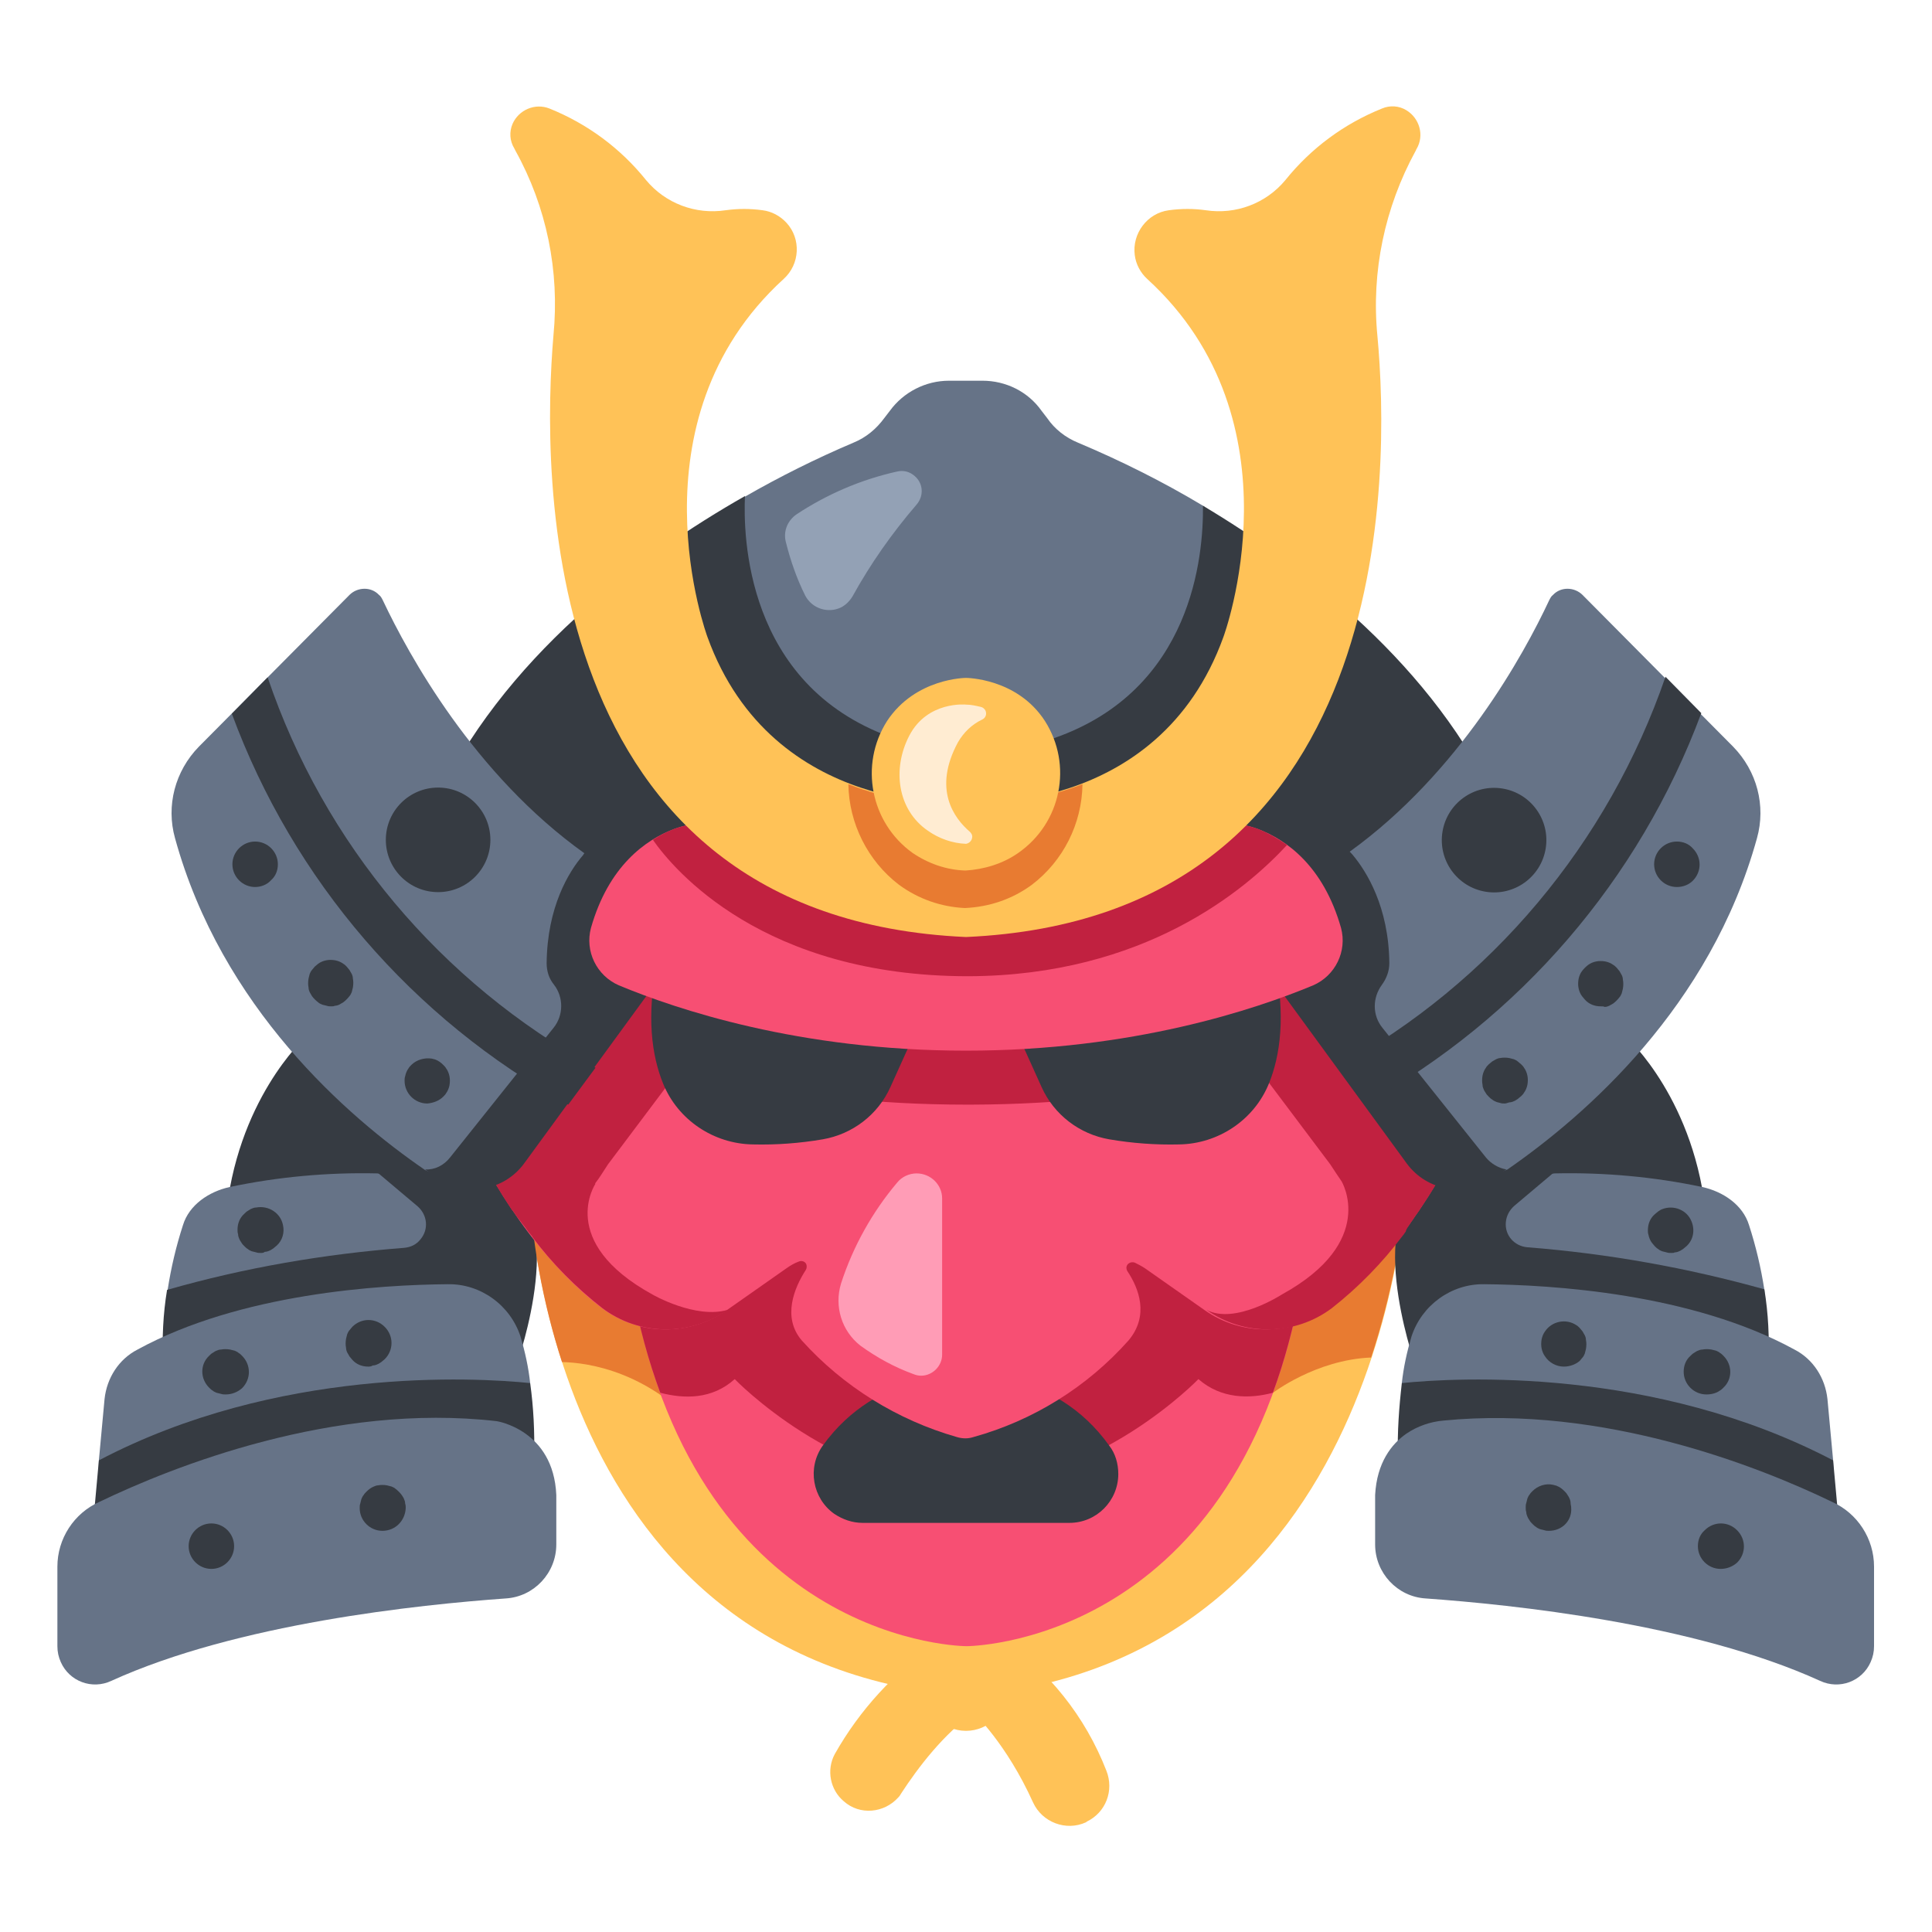
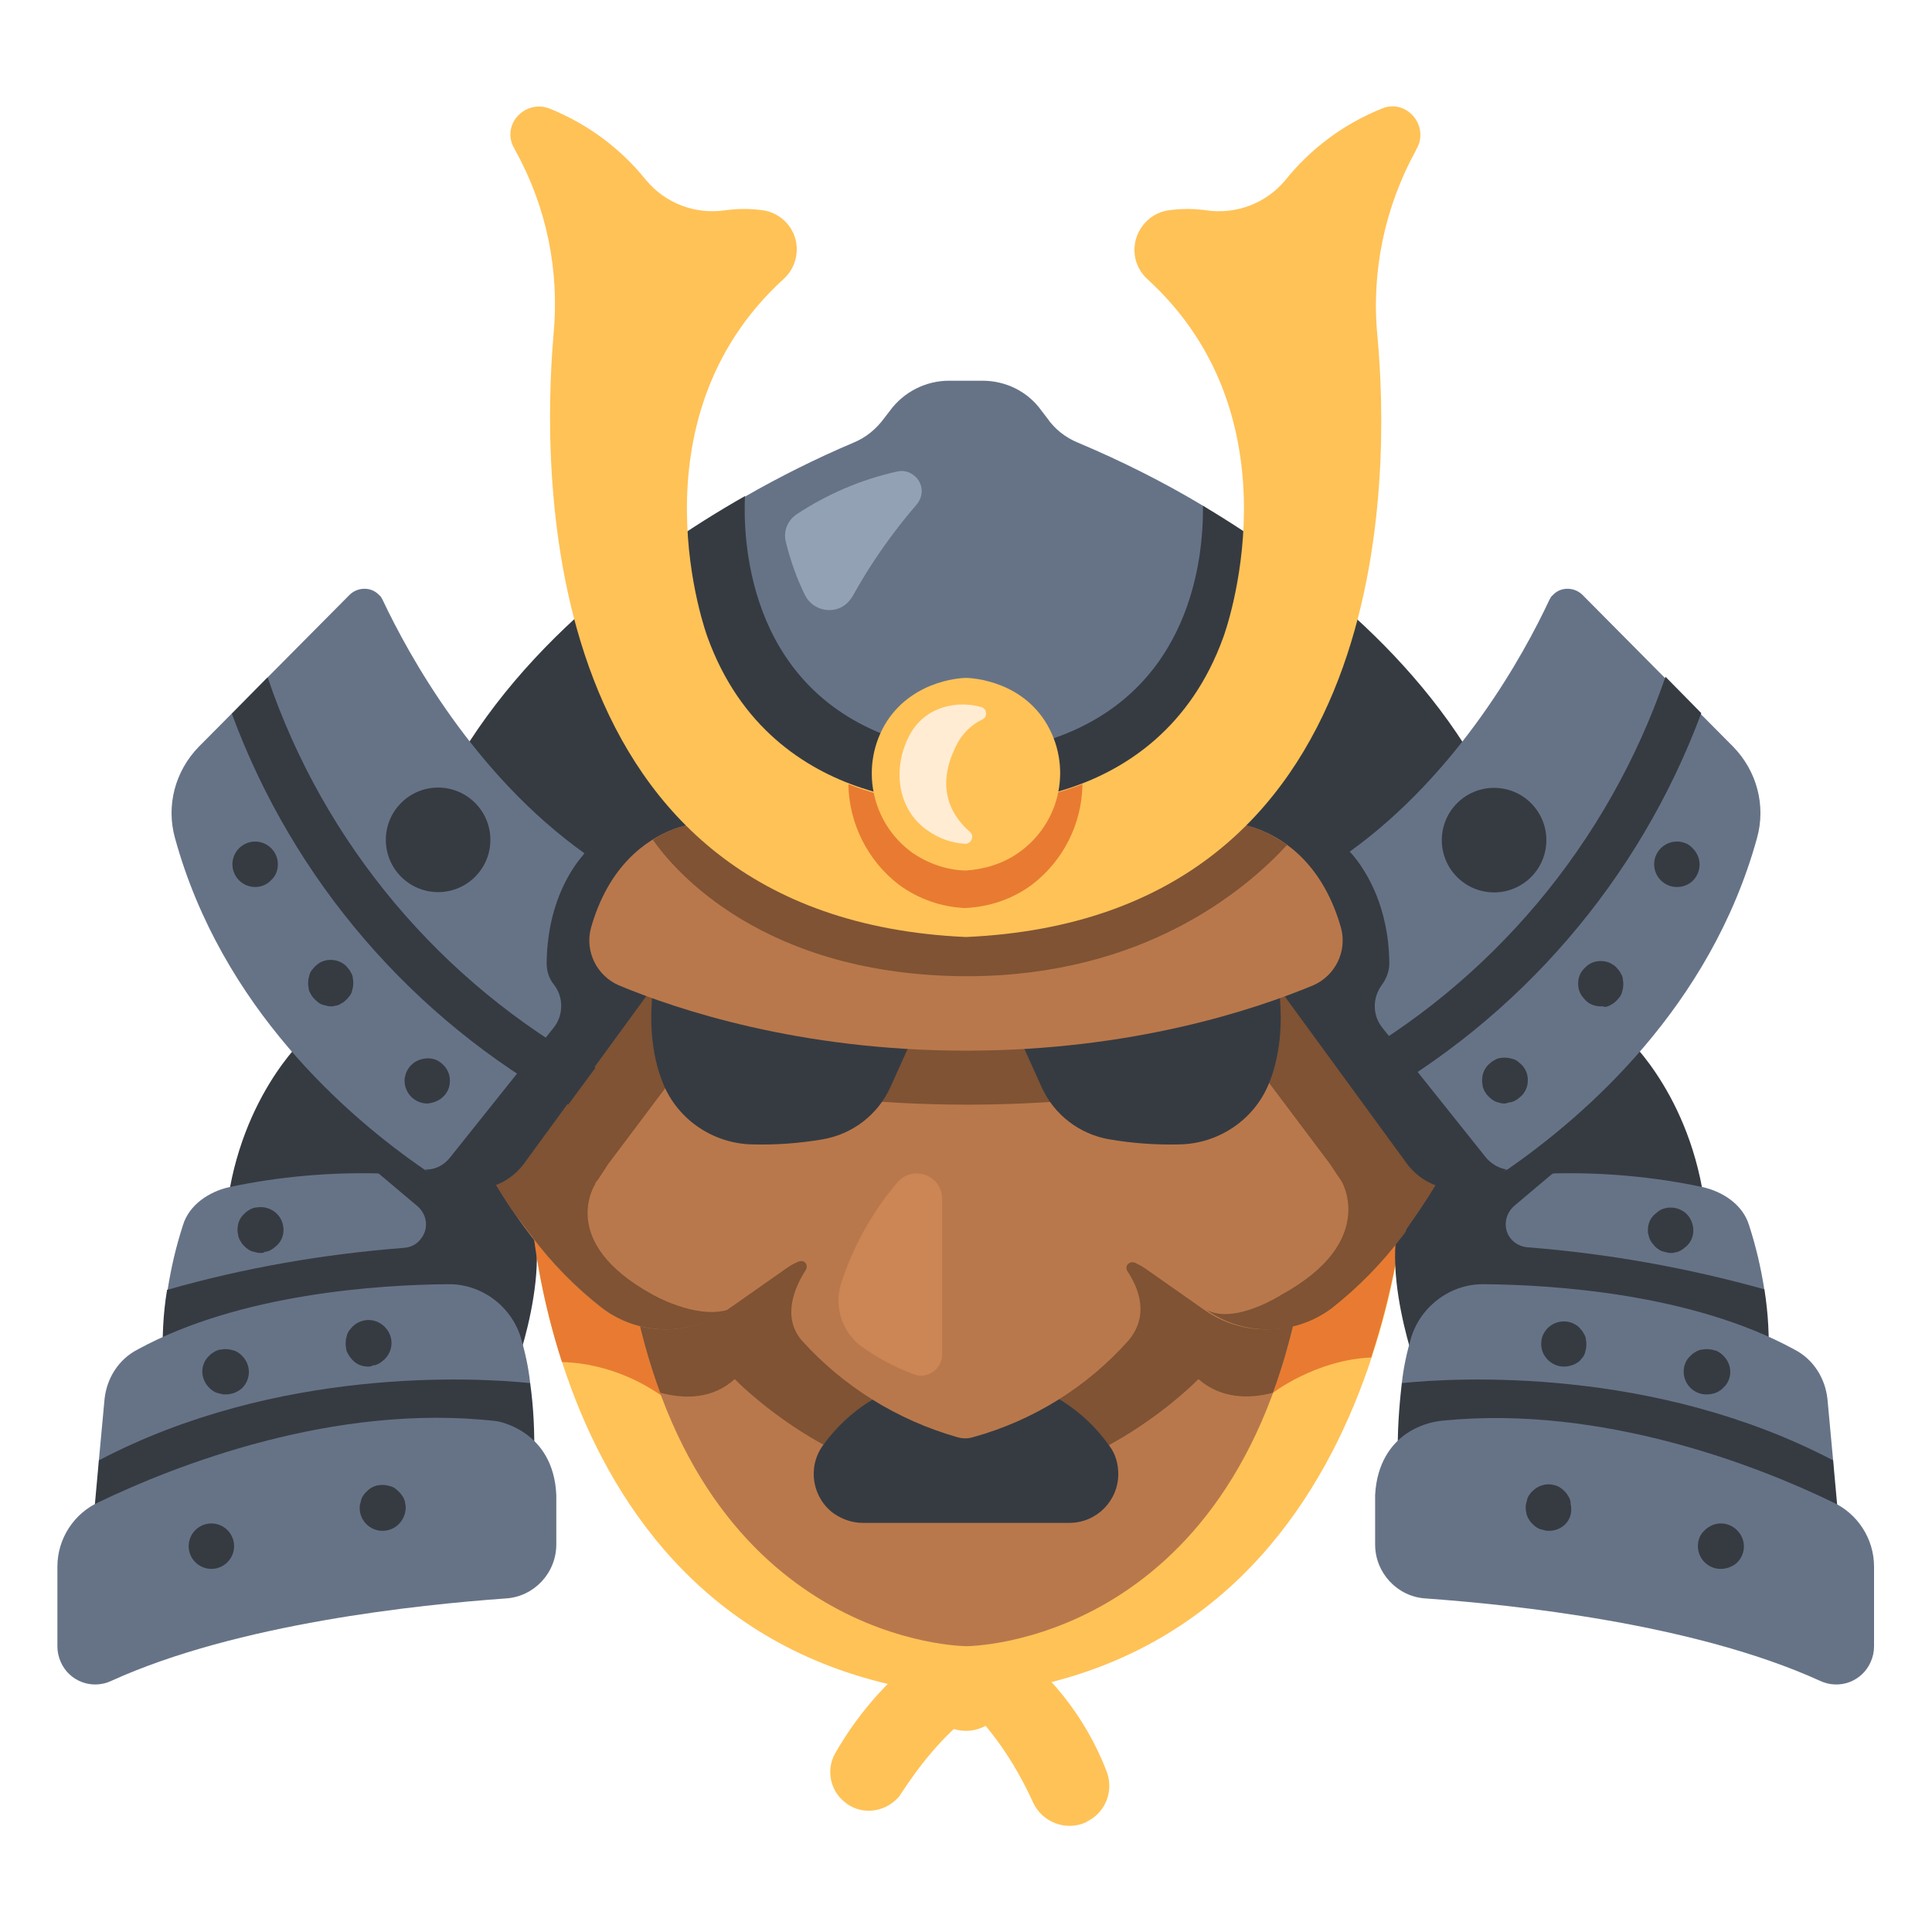
<svg xmlns="http://www.w3.org/2000/svg" version="1.1" id="icons" x="0px" y="0px" width="340px" height="340px" viewBox="0 0 340 340" style="enable-background:new 0 0 340 340;" xml:space="preserve">
  <style type="text/css">
	.st0{fill:#FFC257;}
	.st1{fill:#667387;}
	.st2{fill:#363B42;}
	.st3{fill:#E87B31;}
- 	.st4{fill:#F74F73;}
- 	.st5{fill:#C12140;}
+ 	.st4{fill:#B9784B;}
+ 	.st5{fill:#7F5334;}
	.st6{fill:#FFECD2;}
	.st7{fill:#93A1B5;}
- 	.st8{fill:#FF9CB6;}
+ 	.st8{fill:#CC8554;}
</style>
  <path class="st0" d="M171.4,301.5c0,0,5.7,5.3,10.4,15.7c1.6,3.5,5.8,5.1,9.3,3.5c0,0,0.1,0,0.1-0.1l0,0c3.4-1.6,4.9-5.5,3.5-9  c-3.7-9.5-10.2-17.7-18.7-23.4L171.4,301.5z" />
  <path class="st0" d="M164.7,289.2c-7.3,5.1-13.4,11.7-17.8,19.5c-1.5,2.8-0.8,6.3,1.6,8.3l0,0c2.8,2.5,7.1,2.1,9.6-0.7  c0.2-0.2,0.4-0.5,0.5-0.7c3-4.6,7.5-10.5,12.8-14.2L164.7,289.2z" />
  <path class="st0" d="M234.6,208.3L170,277.7l-64.6-69.4L93,207.1c0,0,1,85.1,77,91.4c76-6.2,77.8-93.7,77.8-93.7L234.6,208.3z" />
  <path class="st0" d="M170,272.4L170,272.4c4,0,7.3,3.3,7.3,7.3v17.6c0,4-3.3,7.3-7.3,7.3l0,0c-4,0-7.3-3.3-7.3-7.3v-17.6  C162.7,275.7,166,272.4,170,272.4z" />
  <path class="st1" d="M189.7,77.9c-2.2-0.9-4.1-2.4-5.4-4.3l-1-1.3c-2.4-3.4-6.3-5.3-10.4-5.3h-5.9c-4.1,0-8,2-10.4,5.3l-1,1.3  c-1.4,1.9-3.2,3.4-5.4,4.3c-6.6,2.8-13,6-19.1,9.5c0,0-41.4,29.5-53.4,55.9c0,0,20.3,32.9,92.3,32.9s92.9-33.4,92.9-33.4  C251.6,117.7,211.7,89,211.7,89C204.7,84.8,197.3,81.1,189.7,77.9z" />
  <path class="st2" d="M211.7,89c0.1,8.7-1.8,32.4-26.2,40.9c-9.3,3.2-19.5,3.2-28.8-0.2c-25.6-9.3-25.9-35.6-25.6-42.4  c-18.3,10.4-42.9,28.5-54.9,54.9c0,0,21.8,33.9,93.8,33.9s93.8-33.9,93.8-33.9C252.4,117.2,229.6,99.7,211.7,89z" />
  <path class="st2" d="M53.6,182.7c0,0-12.1,11-13.9,32h58.2C97.9,214.7,71.2,183,53.6,182.7z" />
  <path class="st1" d="M87.3,208.6l-20.9-2.1c-8.7-0.2-17.5,0.6-26,2.4c-3.6,0.8-7.1,3.1-8.2,6.7c-1.2,3.7-2.1,7.5-2.7,11.4  c0,0-0.3,8.4-0.1,12.8h60.5C89.9,239.8,100.2,213.1,87.3,208.6z" />
  <path class="st2" d="M87.8,208c-7.1-1-14.2-1.5-21.3-1.6l7,5.9c1.7,1.5,2,4,0.5,5.8c-0.7,0.9-1.7,1.4-2.9,1.5  c-14.1,1.1-28.1,3.5-41.7,7.4c-0.7,4.2-0.9,8.6-0.7,12.8h62.3C91.1,239.8,100.6,212.5,87.8,208z" />
  <path class="st1" d="M93.3,256.4l0-13c-0.3-2.8-0.9-5.5-1.7-8.2c-1.8-5.5-7-9.3-12.8-9.2c-11.9,0.1-36.5,1.6-54.6,11.5  c-3.3,1.7-5.4,5-5.8,8.7l-1,10.8l-0.2,11.2L93.3,256.4z" />
  <path class="st2" d="M93.3,243.4c-9.8-1-44.5-2.9-75.9,13.6l-1,11L94,256.3C94.1,252,93.9,247.7,93.3,243.4z" />
  <path class="st3" d="M223.9,245.2c0,0,7.6-5.9,17.4-6.3c3.6-11,5.8-22.4,6.4-34l-13.2,3.5L193,253h21.6L223.9,245.2z" />
  <path class="st3" d="M105.4,208.3L93,207.1c0.5,11.1,2.5,22.1,5.9,32.6c4.6,0.1,15.8,1.6,25.5,13.3H147L105.4,208.3z" />
  <path class="st1" d="M87.4,250.1c0,0,10,1.5,10.5,13v8.7c0,5-3.9,9.2-8.9,9.5c-15.3,1.1-47.2,4.4-69.4,14.5  c-3.4,1.6-7.4,0.1-8.9-3.3c-0.4-0.9-0.6-1.8-0.6-2.8v-14c0-4.9,2.9-9.4,7.4-11.4C30.4,258.1,58.7,246.8,87.4,250.1z" />
  <path class="st4" d="M210,212.5H130l-18.6,15.1c11.8,62.1,58.7,62.1,58.7,62.1s46.9,0,58.7-62.1L210,212.5z" />
  <path class="st5" d="M170,212.5h-40l-18.6,15.1c1.1,5.9,2.7,11.8,4.8,17.5c4.2,1.1,9.1,1.2,13.1-2.4c0,0,17.9,18.6,40.8,18.6  s40.8-18.6,40.8-18.6c4,3.5,9,3.5,13.1,2.4c2.1-5.7,3.6-11.5,4.8-17.5L210,212.5H170z" />
  <path class="st2" d="M195.2,254.4c-9.7-13.6-25.2-12.5-25.2-12.5s-15.5-1-25.2,12.5c-2.8,3.9-1.8,9.3,2,12c1.5,1,3.2,1.6,5,1.6h36.4  c4.8,0,8.6-3.9,8.6-8.6C196.8,257.6,196.3,255.8,195.2,254.4L195.2,254.4z" />
  <path class="st2" d="M286.4,182.7c0,0,12.1,11,13.9,32h-58.2C242.1,214.7,268.8,183,286.4,182.7z" />
  <path class="st1" d="M252.7,208.6l20.9-2.1c8.7-0.2,17.5,0.6,26,2.4c3.6,0.8,7.1,3.1,8.2,6.7c1.2,3.7,2.1,7.5,2.7,11.4  c0,0,0.5,8.4,0.2,12.8h-61.1C249.6,239.8,239.8,213.1,252.7,208.6z" />
  <path class="st2" d="M310.5,226.9c-13.6-3.8-27.6-6.3-41.7-7.4c-2.3-0.2-4-2.1-3.8-4.4c0.1-1.1,0.6-2.1,1.5-2.9l7-5.9  c-7.1,0.1-14.3,0.6-21.3,1.6c-12.8,4.5-3.3,31.8-3.3,31.8h62.3C311.4,235.5,311.2,231.2,310.5,226.9z" />
  <path class="st1" d="M246.7,256.4l0-13c0.3-2.8,0.9-5.5,1.7-8.2c1.8-5.5,7-9.3,12.8-9.2c11.9,0.1,36.5,1.6,54.6,11.5  c3.3,1.7,5.4,5,5.8,8.7l1,10.8l0.3,10.9L246.7,256.4z" />
  <path class="st2" d="M322.6,257c-31.5-16.5-66.1-14.6-75.9-13.6c-0.5,4.3-0.8,8.6-0.7,12.9l77.6,11.7L322.6,257z" />
  <path class="st4" d="M230.5,167.4l-60.5,8.8l-60.5-8.8l-25.4,35.2c0,0,8,17.1,21.8,27.6c6.5,4.9,15.4,5,22.1,0.3l10.4-7.3  c0.7-0.5,1.4-0.9,2.2-1.2c0.5-0.2,1.1,0,1.3,0.5c0.1,0.3,0.1,0.7-0.1,1c-2,3.1-4.2,8.3-0.7,12.4c7.3,8.1,16.8,14,27.3,17  c1,0.3,2,0.3,2.9,0c10.5-2.9,20-8.8,27.3-17c3.7-4.4,1.8-9.2-0.2-12.2c-0.3-0.5-0.2-1.1,0.3-1.4c0.3-0.2,0.7-0.2,1-0.1  c0.6,0.3,1.2,0.6,1.8,1l10.4,7.3c6.6,4.7,15.6,4.6,22.1-0.3c13.8-10.4,21.8-27.6,21.8-27.6L230.5,167.4z" />
  <path class="st5" d="M248.2,215.3c0.1-0.2,0.3-0.4,0.4-0.6c0.4-0.6,0.8-1.2,1.2-1.7c0-0.1,0.1-0.1,0.1-0.2l0,0  c2.2-3.2,4.2-6.6,5.9-10.2l-25.3-35.2l-60.5,8.8l-60.5-8.8l-25.4,35.2c1.7,3.5,3.7,6.9,5.9,10.2l0,0c0,0.1,0.1,0.2,0.2,0.2  c0.4,0.6,0.8,1.2,1.3,1.8c0.1,0.1,0.2,0.2,0.3,0.4c0.4,0.5,0.8,1,1.2,1.6c0.2,0.2,0.3,0.4,0.5,0.6c0.1,0.1,0.2,0.2,0.2,0.3h0  c3.5,4.7,7.7,8.9,12.3,12.5c6.5,4.9,15.4,5,22.1,0.3c-5.7,1.7-13.3-2.7-13.3-2.7c-16.9-9.3-10-19.5-10-19.5l-0.1,0  c0.8-1,1.5-2.2,2.3-3.4l13.3-17.7c0,0,16.3,7.2,50,7.2l0,0h0.5l0,0c33.6-0.1,50-7.2,50-7.2l13.3,17.7c0.7,1.1,1.4,2.1,2,3h0  c0,0,6.4,10.6-10.5,19.9c0,0-8.3,5.4-13.3,2.7c6.6,4.7,15.6,4.6,22.1-0.3c4.7-3.7,8.9-8,12.5-12.8l0,0c0,0,0.1-0.1,0.1-0.1  c0.1-0.2,0.3-0.4,0.4-0.6C247.5,216.2,247.9,215.8,248.2,215.3z" />
  <path class="st2" d="M224.3,169.1c2,9.7,1,16.7-1,21.6c-2.6,6.4-8.9,10.6-15.8,10.7c-4.1,0.1-8.2-0.2-12.3-0.9  c-5.2-0.9-9.7-4.3-11.9-9.2l-5.1-11.3l0.2-5.1l45.8-6.6V169.1z" />
  <path class="st1" d="M272.6,105.7c-4.4,9.4-15.8,30.3-35.1,44.2c0,0-11.3,10-19.5,12.4l30.6,41.5c3.5,4.7,8.7,6.6,13.6,3.4  c1-0.5,2-1,3.1-1.4c13.7-9.5,35.7-28.6,43.9-58.3c1.6-5.7,0-11.8-4.2-16.1l-26.5-26.7c-1.4-1.4-3.8-1.5-5.2,0  C273,104.9,272.8,105.3,272.6,105.7z" />
  <ellipse transform="matrix(0.1602 -0.9871 0.9871 0.1602 74.9238 383.6803)" class="st2" cx="262.9" cy="147.8" rx="9.2" ry="9.2" />
  <path class="st1" d="M254,250c-2.3,0.2-4.6,1-6.5,2.3c-2.6,1.8-5.2,5.1-5.5,10.8v8.7c0,5,3.9,9.2,8.9,9.5  c15.3,1.1,47.2,4.4,69.4,14.5c3.4,1.6,7.4,0.1,8.9-3.3c0.4-0.9,0.6-1.8,0.6-2.8v-14c0-4.9-2.9-9.4-7.4-11.4  C309.8,258.2,282.2,247.2,254,250z" />
  <path class="st2" d="M115.7,169.1c-2,9.7-1,16.7,1,21.6c2.6,6.4,8.9,10.6,15.8,10.7c4.1,0.1,8.2-0.2,12.3-0.9  c5.2-0.9,9.7-4.3,11.9-9.2l5.1-11.3l-0.2-5.1l-45.8-6.6L115.7,169.1z" />
  <path class="st1" d="M67.4,105.7c4.5,9.5,16,30.6,35.5,44.5c0,0,11.4,9.4,19.4,11.8l-30.9,42.3c-3.5,4.7-9.2,5.9-14.1,2.7l-2.5-1.1  c-13.7-9.4-35.8-28.6-44-58.4c-1.6-5.7,0-11.8,4.2-16.1l26.5-26.7c1.4-1.4,3.8-1.5,5.2,0C67,104.9,67.2,105.3,67.4,105.7z" />
  <circle class="st2" cx="77.1" cy="147.8" r="9.2" />
  <path class="st2" d="M77.3,207.5c4.9,3.2,11.4,2,14.9-2.7l32.2-44.1c-7.7-2.3-15-5.9-21.5-10.6c-0.1,0.1-0.2,0.2-0.3,0.4  c-2.5,2.9-6.3,9.1-6.4,19c0,1.4,0.4,2.7,1.3,3.8c1.7,2.2,1.7,5.4-0.1,7.6l-18.2,22.8c-1.1,1.4-2.7,2.2-4.4,2.1  C75.7,206.4,76.5,207,77.3,207.5z" />
  <path class="st2" d="M261.5,203.7l-18.2-22.8c-1.8-2.2-1.8-5.3-0.1-7.6c0.8-1.1,1.3-2.4,1.3-3.8c-0.1-9.9-4-16.1-6.4-19  c-0.2-0.2-0.4-0.5-0.7-0.7c-6.6,4.9-14.1,8.5-22,10.9l32.2,44.1c3.5,4.7,10,5.9,14.9,2.7c0.8-0.5,1.7-1.1,2.6-1.7  C263.8,205.6,262.4,204.8,261.5,203.7z" />
  <path class="st4" d="M236,163.3c-3.1-10.9-9.6-15.5-14.6-17.4c-3.2-1.2-6.7-1.3-9.9-0.3l-41.5,13l-41.5-13c-3.2-1-6.7-0.9-9.9,0.3  c-5,1.9-11.5,6.5-14.6,17.4c-1.1,4.1,1,8.4,4.9,10.1c10.1,4.2,31.7,11.5,61.1,11.5s51-7.3,61.1-11.5  C235,171.7,237.1,167.4,236,163.3z" />
  <path class="st5" d="M226.5,148.7c-1.6-1.1-3.3-2.1-5.1-2.8c-3.2-1.2-6.7-1.3-9.9-0.3l-41.5,13l-41.5-13c-3.2-1-6.7-0.9-9.9,0.3  c-1.3,0.5-2.5,1.1-3.7,1.9c3.7,5.3,19.4,24,55.5,24C201.4,171.7,219.2,156.6,226.5,148.7z" />
  <path class="st0" d="M243.2,19.1c-6.7,2.7-12.5,7-17,12.6c-3.4,4.1-8.7,6.1-14,5.3c-2.1-0.3-4.3-0.3-6.5,0c-3.8,0.5-6.5,4.1-6,7.9  c0.2,1.6,1,3.1,2.2,4.2c27.5,25.1,13.4,63,13.4,63c-11.5,31.9-45.4,29.2-45.4,29.2s-33.9,2.6-45.4-29.2c0,0-14.1-37.9,13.4-63  c2.9-2.6,3.1-7.1,0.5-9.9c-1.1-1.2-2.6-2-4.2-2.2c-2.2-0.3-4.3-0.3-6.5,0c-5.3,0.8-10.6-1.2-14-5.3c-4.5-5.6-10.3-9.9-17-12.6  c-2.5-1-5.4,0.2-6.5,2.7c-0.6,1.4-0.5,3,0.3,4.3l0.2,0.4c5.5,9.9,7.8,21.2,6.7,32.5C95.4,82.6,94,161.5,170,164.9  c76-3.4,74.6-82.2,72.4-105.8c-1.1-11.3,1.3-22.6,6.7-32.5c0.1-0.1,0.1-0.3,0.2-0.4c1.4-2.4,0.5-5.4-1.8-6.8  C246.2,18.6,244.6,18.5,243.2,19.1z" />
  <path class="st3" d="M181.6,155.7c5.5-4.2,8.8-10.7,8.9-17.7c-6.5,2.5-13.5,3.7-20.6,3.5c-7,0.3-14-0.9-20.6-3.5  c0.1,6.9,3.4,13.5,8.9,17.7c3.4,2.5,7.4,3.9,11.6,4.1C174.2,159.6,178.2,158.2,181.6,155.7z" />
  <path class="st2" d="M295.1,156.1c-2.2,0-4-1.8-4-4s1.8-4,4-4c1.1,0,2.1,0.4,2.8,1.2c1.6,1.6,1.6,4.1,0,5.7  C297.2,155.7,296.2,156.1,295.1,156.1z" />
  <path class="st2" d="M281.7,177.1c-1.1,0-2.1-0.4-2.8-1.2c-0.2-0.2-0.3-0.4-0.5-0.6c-0.3-0.4-0.5-0.9-0.6-1.4c-0.1-0.5-0.1-1,0-1.6  c0.1-0.5,0.3-1,0.6-1.4c0.3-0.4,0.7-0.8,1.1-1.1c0.4-0.3,0.9-0.5,1.4-0.6c0.5-0.1,1-0.1,1.6,0c0.5,0.1,1,0.3,1.4,0.6  c0.2,0.1,0.4,0.3,0.6,0.5c0.2,0.2,0.3,0.4,0.5,0.6c0.1,0.2,0.3,0.5,0.4,0.7c0.1,0.2,0.2,0.5,0.2,0.8c0.1,0.5,0.1,1,0,1.6  c-0.1,0.3-0.1,0.5-0.2,0.8c-0.1,0.2-0.2,0.5-0.4,0.7c-0.3,0.4-0.7,0.8-1.1,1.1c-0.2,0.1-0.5,0.3-0.7,0.4c-0.2,0.1-0.5,0.2-0.8,0.2  C282.2,177.1,282,177.1,281.7,177.1z" />
  <path class="st2" d="M264.8,194.2c-0.3,0-0.5,0-0.8-0.1c-0.3-0.1-0.5-0.1-0.7-0.2c-0.2-0.1-0.5-0.2-0.7-0.4  c-0.2-0.1-0.4-0.3-0.6-0.5c-0.2-0.2-0.4-0.4-0.5-0.6c-0.1-0.2-0.3-0.4-0.4-0.7c-0.1-0.2-0.2-0.5-0.2-0.8c-0.1-0.5-0.1-1,0-1.6  c0.1-0.5,0.3-1,0.6-1.4c0.1-0.2,0.3-0.4,0.5-0.6c0.2-0.2,0.4-0.3,0.6-0.5c0.2-0.1,0.5-0.3,0.7-0.4c0.2-0.1,0.5-0.2,0.7-0.2  c0.5-0.1,1.1-0.1,1.6,0c0.3,0.1,0.5,0.1,0.8,0.2c0.2,0.1,0.5,0.2,0.7,0.4c0.2,0.2,0.4,0.3,0.6,0.5c0.2,0.2,0.4,0.4,0.5,0.6  c0.3,0.4,0.5,0.9,0.6,1.4c0.1,0.5,0.1,1,0,1.6c-0.1,0.5-0.3,1-0.6,1.4c-0.1,0.2-0.3,0.4-0.5,0.6c-0.2,0.2-0.4,0.3-0.6,0.5  c-0.2,0.1-0.4,0.3-0.7,0.4c-0.2,0.1-0.5,0.2-0.8,0.2C265.3,194.1,265,194.2,264.8,194.2z" />
  <path class="st2" d="M294.1,220.5c-0.3,0-0.5,0-0.8-0.1c-0.3-0.1-0.5-0.1-0.8-0.2c-0.2-0.1-0.5-0.2-0.7-0.4  c-0.2-0.1-0.4-0.3-0.6-0.5c-0.2-0.2-0.3-0.4-0.5-0.6c-0.3-0.4-0.5-0.9-0.6-1.4c-0.1-0.3-0.1-0.5-0.1-0.8c0-1.1,0.4-2.1,1.2-2.8  c0.2-0.2,0.4-0.3,0.6-0.5c0.2-0.1,0.4-0.3,0.7-0.4c2-0.8,4.4,0.1,5.2,2.2c0.6,1.5,0.3,3.2-0.9,4.3c-0.2,0.2-0.4,0.3-0.6,0.5  c-0.2,0.1-0.4,0.3-0.7,0.4c-0.2,0.1-0.5,0.2-0.8,0.2C294.6,220.5,294.4,220.5,294.1,220.5z" />
  <path class="st2" d="M300.3,245.4c-2.2,0-4-1.8-4-4c0-1.1,0.4-2.1,1.2-2.8c0.2-0.2,0.4-0.4,0.6-0.5c0.2-0.1,0.4-0.3,0.7-0.4  c0.2-0.1,0.5-0.2,0.8-0.2c0.5-0.1,1-0.1,1.6,0c0.3,0.1,0.5,0.1,0.8,0.2c0.2,0.1,0.5,0.2,0.7,0.4c0.2,0.1,0.4,0.3,0.6,0.5  c1.6,1.6,1.6,4.1,0,5.6c-0.2,0.2-0.4,0.4-0.6,0.5c-0.4,0.3-0.9,0.5-1.4,0.6C300.8,245.4,300.5,245.4,300.3,245.4z" />
  <path class="st2" d="M275.2,240.5c-1.3,0-2.6-0.7-3.3-1.8c-0.3-0.4-0.5-0.9-0.6-1.4c-0.1-0.5-0.1-1,0-1.6c0.1-0.5,0.3-1,0.6-1.4  c1.2-1.8,3.7-2.3,5.5-1.1c0.2,0.1,0.4,0.3,0.6,0.5c0.2,0.2,0.3,0.4,0.5,0.6c0.1,0.2,0.3,0.5,0.4,0.7c0.1,0.2,0.2,0.5,0.2,0.8  c0.1,0.5,0.1,1,0,1.6c-0.1,0.3-0.1,0.5-0.2,0.8c-0.1,0.2-0.2,0.5-0.4,0.7c-0.2,0.2-0.3,0.4-0.5,0.6  C277.3,240.1,276.3,240.5,275.2,240.5z" />
  <path class="st2" d="M272.6,269.4c-0.3,0-0.5,0-0.8-0.1c-0.3-0.1-0.5-0.1-0.8-0.2c-0.2-0.1-0.5-0.2-0.7-0.4  c-0.2-0.1-0.4-0.3-0.6-0.5c-0.2-0.2-0.4-0.4-0.5-0.6c-0.1-0.2-0.3-0.4-0.4-0.7c-0.1-0.2-0.2-0.5-0.2-0.8c-0.1-0.3-0.1-0.5-0.1-0.8  c0-0.3,0-0.5,0.1-0.8c0.1-0.3,0.1-0.5,0.2-0.8c0.1-0.2,0.2-0.5,0.4-0.7c0.1-0.2,0.3-0.4,0.5-0.6c0.9-0.9,2.3-1.4,3.6-1.1  c0.3,0.1,0.5,0.1,0.7,0.2c0.5,0.2,0.9,0.5,1.3,0.9c0.2,0.2,0.4,0.4,0.5,0.6c0.1,0.2,0.3,0.4,0.4,0.7c0.1,0.2,0.2,0.5,0.2,0.8  c0,0.3,0.1,0.5,0.1,0.8C276.7,267.6,274.9,269.4,272.6,269.4C272.7,269.4,272.7,269.4,272.6,269.4L272.6,269.4z" />
  <path class="st2" d="M302.8,276.1c-2.2,0-4-1.8-4-4c0-1.1,0.4-2.1,1.2-2.8c1.6-1.6,4.1-1.6,5.7,0c1.6,1.6,1.6,4.1,0,5.7  C304.9,275.7,303.9,276.1,302.8,276.1z" />
  <path class="st2" d="M45.9,220.5c-0.3,0-0.5,0-0.8-0.1c-0.3-0.1-0.5-0.1-0.8-0.2c-0.2-0.1-0.5-0.2-0.7-0.4c-0.2-0.1-0.4-0.3-0.6-0.5  c-0.2-0.2-0.4-0.4-0.5-0.6c-0.1-0.2-0.3-0.4-0.4-0.7c-0.1-0.2-0.2-0.5-0.2-0.8c-0.1-0.3-0.1-0.5-0.1-0.8c0-1.1,0.4-2.1,1.2-2.8  c0.2-0.2,0.4-0.4,0.6-0.5c0.2-0.1,0.4-0.3,0.7-0.4c0.2-0.1,0.5-0.2,0.8-0.2c2.2-0.4,4.3,1,4.7,3.1c0.3,1.3-0.1,2.7-1.1,3.6  c-0.2,0.2-0.4,0.3-0.6,0.5c-0.2,0.1-0.4,0.3-0.7,0.4c-0.2,0.1-0.5,0.2-0.8,0.2C46.4,220.5,46.1,220.5,45.9,220.5z" />
  <path class="st2" d="M39.7,245.4c-0.3,0-0.5,0-0.8-0.1c-0.3-0.1-0.5-0.1-0.8-0.2c-0.2-0.1-0.5-0.2-0.7-0.4c-0.2-0.1-0.4-0.3-0.6-0.5  c-1.6-1.6-1.6-4.1,0-5.6c0.2-0.2,0.4-0.4,0.6-0.5c0.2-0.1,0.4-0.3,0.7-0.4c0.2-0.1,0.5-0.2,0.8-0.2c0.5-0.1,1-0.1,1.6,0  c0.3,0.1,0.5,0.1,0.8,0.2c0.2,0.1,0.5,0.2,0.7,0.4c0.2,0.1,0.4,0.3,0.6,0.5c1.6,1.6,1.6,4.1,0,5.7C41.8,245,40.8,245.4,39.7,245.4  L39.7,245.4z" />
  <path class="st2" d="M64.8,240.5c-1.1,0-2.1-0.4-2.8-1.2c-0.2-0.2-0.3-0.4-0.5-0.6c-0.1-0.2-0.3-0.5-0.4-0.7  c-0.1-0.2-0.2-0.5-0.2-0.8c-0.1-0.5-0.1-1,0-1.6c0.1-0.3,0.1-0.5,0.2-0.8c0.1-0.2,0.2-0.5,0.4-0.7c0.2-0.2,0.3-0.4,0.5-0.6  c1.6-1.6,4.1-1.6,5.7,0s1.6,4.1,0,5.7c-0.2,0.2-0.4,0.3-0.6,0.5c-0.2,0.1-0.4,0.3-0.7,0.4c-0.2,0.1-0.5,0.2-0.8,0.2  C65.3,240.5,65,240.5,64.8,240.5z" />
  <path class="st2" d="M67.3,269.4c-2.2,0-4-1.8-4-4c0,0,0,0,0,0c0-0.3,0-0.5,0.1-0.8c0.1-0.3,0.1-0.5,0.2-0.8  c0.1-0.2,0.2-0.5,0.4-0.7c0.1-0.2,0.3-0.4,0.5-0.6c0.4-0.4,0.8-0.7,1.3-0.9c0.2-0.1,0.5-0.2,0.7-0.2c0.5-0.1,1.1-0.1,1.6,0  c0.3,0.1,0.5,0.1,0.8,0.2c0.2,0.1,0.5,0.2,0.7,0.4c0.4,0.3,0.8,0.7,1.1,1.1c0.1,0.2,0.3,0.4,0.4,0.7c0.1,0.2,0.2,0.5,0.2,0.8  c0.1,0.3,0.1,0.5,0.1,0.8C71.3,267.6,69.6,269.4,67.3,269.4z" />
  <path class="st2" d="M37.2,276.1c-2.2,0-4-1.8-4-4c0-2.2,1.8-4,4-4s4,1.8,4,4C41.2,274.3,39.4,276.1,37.2,276.1  C37.2,276.1,37.2,276.1,37.2,276.1z" />
  <path class="st2" d="M44.9,156.1c-2.2,0-4-1.8-4-4c0-2.2,1.8-4,4-4c2.2,0,4,1.8,4,4c0,1.1-0.4,2.1-1.2,2.8  C47,155.7,45.9,156.1,44.9,156.1z" />
  <path class="st2" d="M58.3,177.1c-0.3,0-0.5,0-0.8-0.1c-0.3-0.1-0.5-0.1-0.8-0.2c-0.2-0.1-0.5-0.2-0.7-0.4c-0.4-0.3-0.8-0.7-1.1-1.1  c-0.1-0.2-0.3-0.5-0.4-0.7c-0.1-0.2-0.2-0.5-0.2-0.8c-0.1-0.5-0.1-1,0-1.6c0.1-0.3,0.1-0.5,0.2-0.8c0.1-0.2,0.2-0.5,0.4-0.7  c0.2-0.2,0.3-0.4,0.5-0.6c0.2-0.2,0.4-0.3,0.6-0.5c0.4-0.3,0.9-0.5,1.4-0.6c0.5-0.1,1-0.1,1.6,0c0.5,0.1,1,0.3,1.4,0.6  c0.2,0.1,0.4,0.3,0.6,0.5c0.2,0.2,0.3,0.4,0.5,0.6c0.1,0.2,0.3,0.5,0.4,0.7c0.1,0.2,0.2,0.5,0.2,0.8c0.1,0.5,0.1,1,0,1.6  c-0.1,0.3-0.1,0.5-0.2,0.8c-0.1,0.2-0.2,0.5-0.4,0.7c-0.3,0.4-0.7,0.8-1.1,1.1c-0.2,0.1-0.5,0.3-0.7,0.4c-0.2,0.1-0.5,0.2-0.8,0.2  C58.8,177.1,58.5,177.1,58.3,177.1z" />
  <path class="st2" d="M75.2,194.2c-2.2,0-4-1.8-4-4l0,0c0-0.3,0-0.5,0.1-0.8c0.1-0.5,0.3-1,0.6-1.4c0.1-0.2,0.3-0.4,0.5-0.6  c0.9-0.9,2.3-1.3,3.6-1.1c0.3,0.1,0.5,0.1,0.7,0.2c0.5,0.2,0.9,0.5,1.3,0.9c0.2,0.2,0.4,0.4,0.5,0.6c0.3,0.4,0.5,0.9,0.6,1.4  c0.1,0.5,0.1,1,0,1.6c-0.1,0.5-0.3,1-0.6,1.4c-0.1,0.2-0.3,0.4-0.5,0.6C77.3,193.7,76.3,194.1,75.2,194.2z" />
  <path class="st2" d="M235.4,187.8l4.8,6.5c27.3-15.1,48.3-39.5,59.2-68.8l-6.3-6.4C283,148.4,262.5,172.9,235.4,187.8z" />
  <path class="st2" d="M47.1,119.2l-6.3,6.4c10.8,29.3,31.8,53.7,59.2,68.8l4.8-6.5C77.5,172.9,57,148.4,47.1,119.2z" />
  <path class="st0" d="M183.9,126.9c-4.9-7.6-13.9-7.6-13.9-7.6s-8.9,0-13.9,7.6c-4.9,7.7-2.9,17.9,4.5,23.2c2.8,1.9,6,3,9.3,3.1  c3.3-0.2,6.6-1.2,9.3-3.1C186.8,144.8,188.8,134.6,183.9,126.9z" />
  <path class="st6" d="M168.6,130.6c1-1.7,2.4-3.1,4.3-4c0.6-0.3,0.8-1,0.5-1.6c-0.2-0.3-0.4-0.5-0.8-0.6c-0.9-0.2-1.7-0.4-2.6-0.4  c0,0-6.8-0.7-10,5.5c-3,5.8-2.1,13,3.3,16.7c2,1.4,4.3,2.2,6.7,2.3h0c0.6-0.1,1.1-0.6,1.1-1.3c0-0.3-0.2-0.6-0.4-0.8  C167.9,144,164.1,138.9,168.6,130.6z" />
  <path class="st7" d="M138.3,95.4c0.8,3.2,1.9,6.4,3.4,9.4c1.2,2.3,4,3.2,6.3,2.1c0.8-0.4,1.5-1.1,2-1.9c3.2-5.8,7-11.2,11.3-16.2  c1.3-1.5,1.2-3.7-0.3-5c-0.9-0.8-2-1.1-3.2-0.8c-6.3,1.4-12.3,4-17.6,7.5C138.6,91.6,137.8,93.5,138.3,95.4z" />
  <path class="st8" d="M165.8,210.9v27.5c0,2-1.7,3.7-3.7,3.7c-0.5,0-0.9-0.1-1.4-0.3c-3.3-1.2-6.4-2.9-9.3-5  c-3.3-2.6-4.6-6.9-3.4-10.9c2.1-6.5,5.5-12.6,9.9-17.8c0.8-1,2.1-1.6,3.4-1.6l0,0C163.8,206.5,165.8,208.5,165.8,210.9  C165.8,210.9,165.8,210.9,165.8,210.9z" />
</svg>
